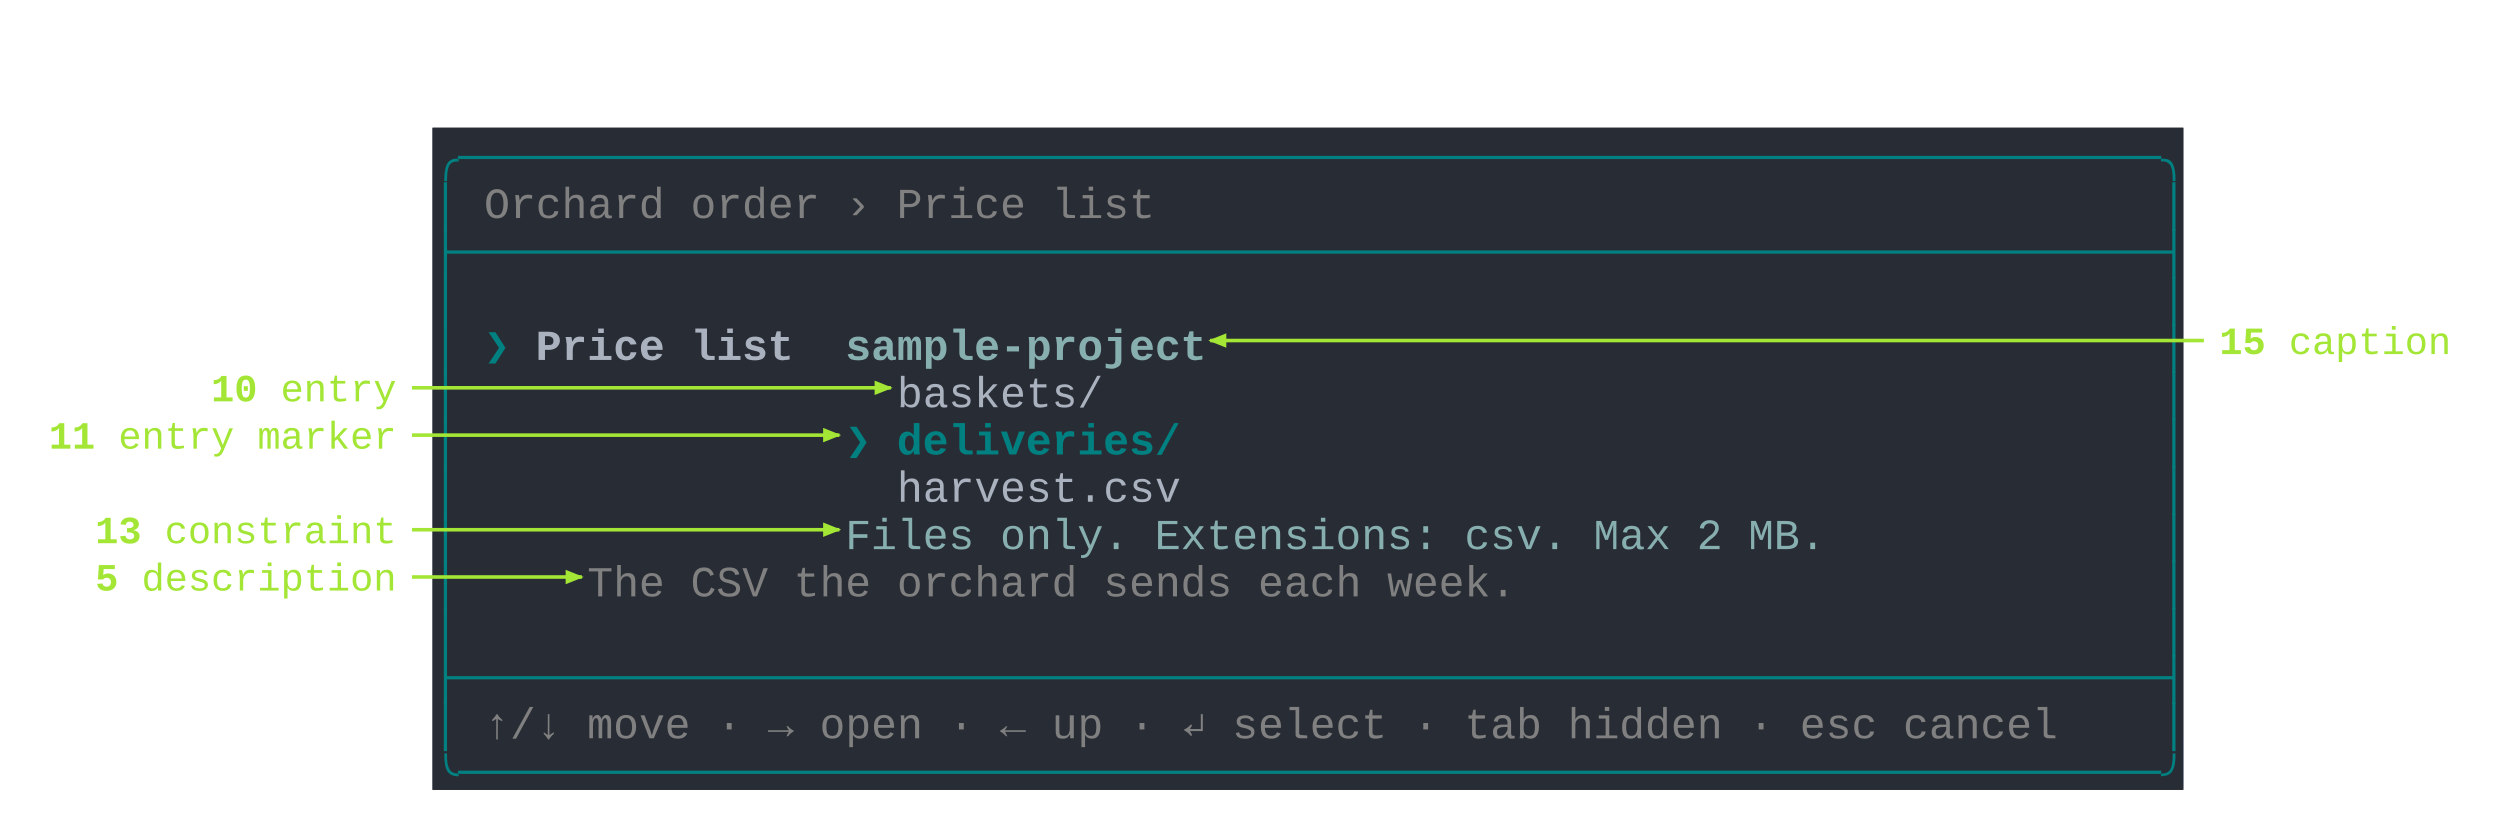
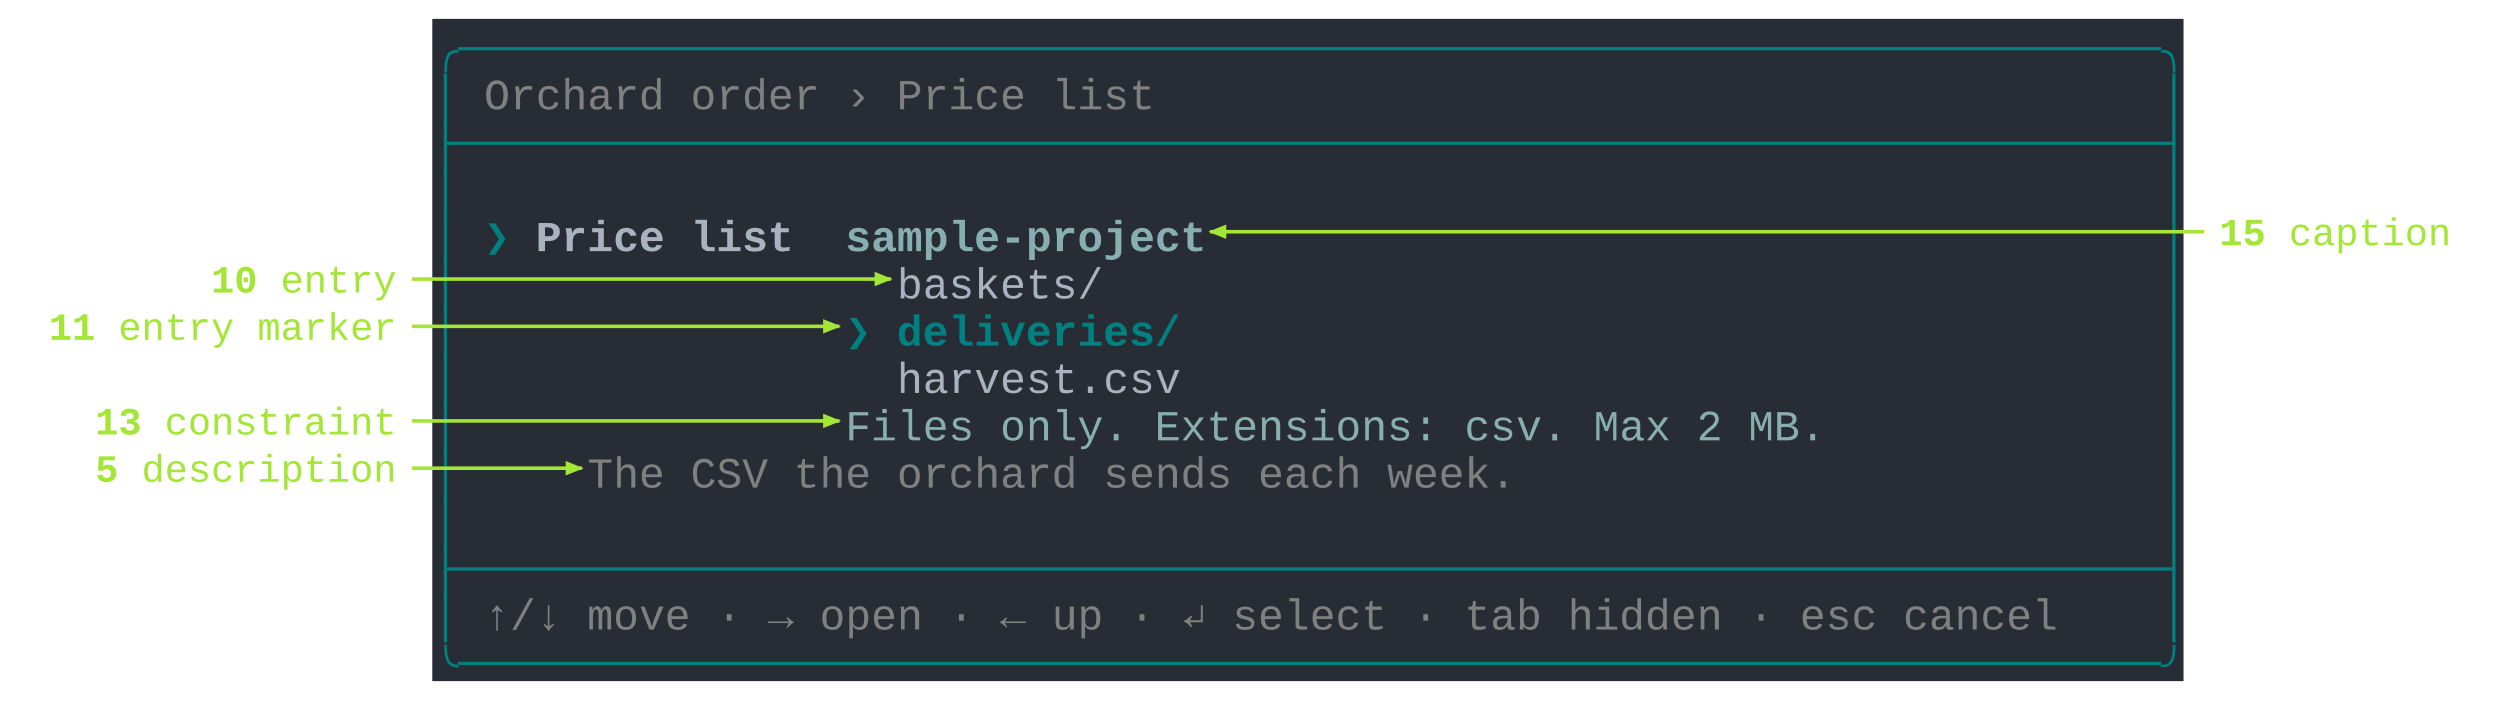
- <svg xmlns="http://www.w3.org/2000/svg" xmlns:xlink="http://www.w3.org/1999/xlink" width="971.00" height="321.78">
+ <svg xmlns="http://www.w3.org/2000/svg" xmlns:xlink="http://www.w3.org/1999/xlink" width="971.00" height="279.53">
  <defs>
    <marker id="anatomy-arrow" viewBox="0 0 10 10" refX="9" refY="5" markerWidth="5" markerHeight="5" orient="auto-start-reverse">
      <path d="M 0 1 L 10 5 L 0 9 z" fill="rgb(163,230,53)" />
    </marker>
  </defs>
-   <g transform="translate(168.00,49.60)">
+   <g transform="translate(168.00,7.35)">
    <svg width="680" height="257.18">
      <rect width="680" height="257.18" rx="0" ry="0" class="a" />
      <svg height="257.18" viewBox="0 0 68 25.718" width="680">
        <style>.a{fill:rgb(40,44,52)}.b{font-family:Consolas,"Courier New",Courier,"Liberation Mono",monospace}.c{fill:rgb(0,128,128);white-space:pre}.d{fill:transparent}.e{fill:rgb(82,139,255)}.f{fill:rgb(128,128,128);white-space:pre}.g{fill:rgb(0,128,128);font-weight:bold;white-space:pre}.h{fill:rgb(171,178,191);font-weight:bold;white-space:pre}.i{fill:rgb(135,175,175);font-weight:bold;white-space:pre}.j{fill:rgb(171,178,191);white-space:pre}.k{fill:rgb(135,175,175);white-space:pre}</style>
        <g font-family="Consolas, &quot;Courier New&quot;, Courier, &quot;Liberation Mono&quot;, monospace" font-size="1.67" class="b">
          <defs>
            <symbol id="1">
              <text x="0" y="1.67" class="c" textLength="68.136" lengthAdjust="spacingAndGlyphs">├──────────────────────────────────────────────────────────────────┤</text>
            </symbol>
            <symbol id="2">
              <text x="0" y="1.67" class="c" textLength="1.002" lengthAdjust="spacingAndGlyphs">│</text>
              <text x="67.134" y="1.67" class="c" textLength="1.002" lengthAdjust="spacingAndGlyphs">│</text>
            </symbol>
            <symbol id="a">
              <rect height="14" width="68" x="0" y="0" class="d" />
            </symbol>
            <symbol id="b">
              <rect height="1.837" width="1.102" class="e" />
            </symbol>
          </defs>
          <rect height="25.718" width="68" class="a" />
          <svg x="0" y="0" width="68">
            <svg x="0">
              <use xlink:href="#a" />
              <use xlink:href="#b" x="67.996" y="23.706" />
              <text x="0" y="1.67" class="c" textLength="68.136" lengthAdjust="spacingAndGlyphs">╭──────────────────────────────────────────────────────────────────╮</text>
              <text x="0" y="3.507" class="c" textLength="1.002" lengthAdjust="spacingAndGlyphs">│</text>
              <text x="2.004" y="3.507" class="f" textLength="7.014" lengthAdjust="spacingAndGlyphs">Orchard</text>
              <text x="10.02" y="3.507" class="f" textLength="5.01" lengthAdjust="spacingAndGlyphs">order</text>
              <text x="16.032" y="3.507" class="f" textLength="1.002" lengthAdjust="spacingAndGlyphs">›</text>
              <text x="18.036" y="3.507" class="f" textLength="5.01" lengthAdjust="spacingAndGlyphs">Price</text>
              <text x="24.048" y="3.507" class="f" textLength="4.008" lengthAdjust="spacingAndGlyphs">list</text>
              <text x="67.134" y="3.507" class="c" textLength="1.002" lengthAdjust="spacingAndGlyphs">│</text>
              <use xlink:href="#1" y="3.674" />
              <use xlink:href="#2" y="5.511" />
              <text x="0" y="9.018" class="c" textLength="1.002" lengthAdjust="spacingAndGlyphs">│</text>
              <text x="2.004" y="9.018" class="g" textLength="1.002" lengthAdjust="spacingAndGlyphs">❯</text>
              <text x="4.008" y="9.018" class="h" textLength="5.01" lengthAdjust="spacingAndGlyphs">Price</text>
              <text x="10.02" y="9.018" class="h" textLength="4.008" lengthAdjust="spacingAndGlyphs">list</text>
              <text x="16.032" y="9.018" class="i" textLength="14.028" lengthAdjust="spacingAndGlyphs">sample-project</text>
              <text x="67.134" y="9.018" class="c" textLength="1.002" lengthAdjust="spacingAndGlyphs">│</text>
              <text x="0" y="10.855" class="c" textLength="1.002" lengthAdjust="spacingAndGlyphs">│</text>
              <text x="18.036" y="10.855" class="j" textLength="8.016" lengthAdjust="spacingAndGlyphs">baskets/</text>
              <text x="67.134" y="10.855" class="c" textLength="1.002" lengthAdjust="spacingAndGlyphs">│</text>
              <text x="0" y="12.692" class="c" textLength="1.002" lengthAdjust="spacingAndGlyphs">│</text>
              <text x="16.032" y="12.692" class="g" textLength="1.002" lengthAdjust="spacingAndGlyphs">❯</text>
              <text x="18.036" y="12.692" class="g" textLength="11.022" lengthAdjust="spacingAndGlyphs">deliveries/</text>
              <text x="67.134" y="12.692" class="c" textLength="1.002" lengthAdjust="spacingAndGlyphs">│</text>
              <text x="0" y="14.529" class="c" textLength="1.002" lengthAdjust="spacingAndGlyphs">│</text>
              <text x="18.036" y="14.529" class="j" textLength="11.022" lengthAdjust="spacingAndGlyphs">harvest.csv</text>
              <text x="67.134" y="14.529" class="c" textLength="1.002" lengthAdjust="spacingAndGlyphs">│</text>
              <text x="0" y="16.366" class="c" textLength="1.002" lengthAdjust="spacingAndGlyphs">│</text>
              <text x="16.032" y="16.366" class="k" textLength="5.01" lengthAdjust="spacingAndGlyphs">Files</text>
              <text x="22.044" y="16.366" class="k" textLength="5.01" lengthAdjust="spacingAndGlyphs">only.</text>
              <text x="28.056" y="16.366" class="k" textLength="11.022" lengthAdjust="spacingAndGlyphs">Extensions:</text>
              <text x="40.08" y="16.366" class="k" textLength="4.008" lengthAdjust="spacingAndGlyphs">csv.</text>
              <text x="45.09" y="16.366" class="k" textLength="3.006" lengthAdjust="spacingAndGlyphs">Max</text>
              <text x="49.098" y="16.366" class="k" textLength="1.002" lengthAdjust="spacingAndGlyphs">2</text>
              <text x="51.102" y="16.366" class="k" textLength="3.006" lengthAdjust="spacingAndGlyphs">MB.</text>
              <text x="67.134" y="16.366" class="c" textLength="1.002" lengthAdjust="spacingAndGlyphs">│</text>
              <text x="0" y="18.203" class="c" textLength="1.002" lengthAdjust="spacingAndGlyphs">│</text>
              <text x="6.012" y="18.203" class="f" textLength="3.006" lengthAdjust="spacingAndGlyphs">The</text>
              <text x="10.02" y="18.203" class="f" textLength="3.006" lengthAdjust="spacingAndGlyphs">CSV</text>
              <text x="14.028" y="18.203" class="f" textLength="3.006" lengthAdjust="spacingAndGlyphs">the</text>
              <text x="18.036" y="18.203" class="f" textLength="7.014" lengthAdjust="spacingAndGlyphs">orchard</text>
              <text x="26.052" y="18.203" class="f" textLength="5.01" lengthAdjust="spacingAndGlyphs">sends</text>
              <text x="32.064" y="18.203" class="f" textLength="4.008" lengthAdjust="spacingAndGlyphs">each</text>
              <text x="37.074" y="18.203" class="f" textLength="5.01" lengthAdjust="spacingAndGlyphs">week.</text>
              <text x="67.134" y="18.203" class="c" textLength="1.002" lengthAdjust="spacingAndGlyphs">│</text>
              <use xlink:href="#2" y="18.37" />
              <use xlink:href="#1" y="20.207" />
              <text x="0" y="23.714" class="c" textLength="1.002" lengthAdjust="spacingAndGlyphs">│</text>
              <text x="2.004" y="23.714" class="f" textLength="3.006" lengthAdjust="spacingAndGlyphs">↑/↓</text>
              <text x="6.012" y="23.714" class="f" textLength="4.008" lengthAdjust="spacingAndGlyphs">move</text>
              <text x="11.022" y="23.714" class="f" textLength="1.002" lengthAdjust="spacingAndGlyphs">·</text>
              <text x="13.026" y="23.714" class="f" textLength="1.002" lengthAdjust="spacingAndGlyphs">→</text>
              <text x="15.03" y="23.714" class="f" textLength="4.008" lengthAdjust="spacingAndGlyphs">open</text>
              <text x="20.04" y="23.714" class="f" textLength="1.002" lengthAdjust="spacingAndGlyphs">·</text>
              <text x="22.044" y="23.714" class="f" textLength="1.002" lengthAdjust="spacingAndGlyphs">←</text>
              <text x="24.048" y="23.714" class="f" textLength="2.004" lengthAdjust="spacingAndGlyphs">up</text>
              <text x="27.054" y="23.714" class="f" textLength="1.002" lengthAdjust="spacingAndGlyphs">·</text>
              <text x="29.058" y="23.714" class="f" textLength="1.002" lengthAdjust="spacingAndGlyphs">↵</text>
              <text x="31.062" y="23.714" class="f" textLength="6.012" lengthAdjust="spacingAndGlyphs">select</text>
              <text x="38.076" y="23.714" class="f" textLength="1.002" lengthAdjust="spacingAndGlyphs">·</text>
              <text x="40.08" y="23.714" class="f" textLength="3.006" lengthAdjust="spacingAndGlyphs">tab</text>
              <text x="44.088" y="23.714" class="f" textLength="6.012" lengthAdjust="spacingAndGlyphs">hidden</text>
              <text x="51.102" y="23.714" class="f" textLength="1.002" lengthAdjust="spacingAndGlyphs">·</text>
              <text x="53.106" y="23.714" class="f" textLength="3.006" lengthAdjust="spacingAndGlyphs">esc</text>
              <text x="57.114" y="23.714" class="f" textLength="6.012" lengthAdjust="spacingAndGlyphs">cancel</text>
              <text x="67.134" y="23.714" class="c" textLength="1.002" lengthAdjust="spacingAndGlyphs">│</text>
              <text x="0" y="25.551" class="c" textLength="68.136" lengthAdjust="spacingAndGlyphs">╰──────────────────────────────────────────────────────────────────╯</text>
            </svg>
          </svg>
        </g>
      </svg>
    </svg>
  </g>
  <g>
-     <path d="M 856.00 132.26 L 854.00 132.26 L 470.00 132.26" fill="none" stroke="rgb(163,230,53)" stroke-width="1.4" stroke-linejoin="round" marker-end="url(#anatomy-arrow)" />
-     <text x="862.00" y="137.51" text-anchor="start" fill="rgb(163,230,53)" font-family="Consolas, &quot;Courier New&quot;, Courier, monospace" font-size="15.0">
+     <path d="M 856.00 90.01 L 854.00 90.01 L 470.00 90.01" fill="none" stroke="rgb(163,230,53)" stroke-width="1.4" stroke-linejoin="round" marker-end="url(#anatomy-arrow)" />
+     <text x="862.00" y="95.26" text-anchor="start" fill="rgb(163,230,53)" font-family="Consolas, &quot;Courier New&quot;, Courier, monospace" font-size="15.0">
      <tspan font-weight="bold">15</tspan>  caption</text>
-     <path d="M 160.00 150.63 L 162.00 150.63 L 346.00 150.63" fill="none" stroke="rgb(163,230,53)" stroke-width="1.4" stroke-linejoin="round" marker-end="url(#anatomy-arrow)" />
-     <text x="154.00" y="155.88" text-anchor="end" fill="rgb(163,230,53)" font-family="Consolas, &quot;Courier New&quot;, Courier, monospace" font-size="15.0">
+     <path d="M 160.00 108.38 L 162.00 108.38 L 346.00 108.38" fill="none" stroke="rgb(163,230,53)" stroke-width="1.4" stroke-linejoin="round" marker-end="url(#anatomy-arrow)" />
+     <text x="154.00" y="113.63" text-anchor="end" fill="rgb(163,230,53)" font-family="Consolas, &quot;Courier New&quot;, Courier, monospace" font-size="15.0">
      <tspan font-weight="bold">10</tspan>  entry</text>
-     <path d="M 160.00 169.00 L 162.00 169.00 L 326.00 169.00" fill="none" stroke="rgb(163,230,53)" stroke-width="1.4" stroke-linejoin="round" marker-end="url(#anatomy-arrow)" />
-     <text x="154.00" y="174.25" text-anchor="end" fill="rgb(163,230,53)" font-family="Consolas, &quot;Courier New&quot;, Courier, monospace" font-size="15.0">
+     <path d="M 160.00 126.75 L 162.00 126.75 L 326.00 126.75" fill="none" stroke="rgb(163,230,53)" stroke-width="1.4" stroke-linejoin="round" marker-end="url(#anatomy-arrow)" />
+     <text x="154.00" y="132.00" text-anchor="end" fill="rgb(163,230,53)" font-family="Consolas, &quot;Courier New&quot;, Courier, monospace" font-size="15.0">
      <tspan font-weight="bold">11</tspan>  entry marker</text>
-     <path d="M 160.00 205.74 L 162.00 205.74 L 326.00 205.74" fill="none" stroke="rgb(163,230,53)" stroke-width="1.4" stroke-linejoin="round" marker-end="url(#anatomy-arrow)" />
-     <text x="154.00" y="210.99" text-anchor="end" fill="rgb(163,230,53)" font-family="Consolas, &quot;Courier New&quot;, Courier, monospace" font-size="15.0">
+     <path d="M 160.00 163.49 L 162.00 163.49 L 326.00 163.49" fill="none" stroke="rgb(163,230,53)" stroke-width="1.4" stroke-linejoin="round" marker-end="url(#anatomy-arrow)" />
+     <text x="154.00" y="168.74" text-anchor="end" fill="rgb(163,230,53)" font-family="Consolas, &quot;Courier New&quot;, Courier, monospace" font-size="15.0">
      <tspan font-weight="bold">13</tspan>  constraint</text>
-     <path d="M 160.00 224.11 L 162.00 224.11 L 226.00 224.11" fill="none" stroke="rgb(163,230,53)" stroke-width="1.4" stroke-linejoin="round" marker-end="url(#anatomy-arrow)" />
-     <text x="154.00" y="229.36" text-anchor="end" fill="rgb(163,230,53)" font-family="Consolas, &quot;Courier New&quot;, Courier, monospace" font-size="15.0">
+     <path d="M 160.00 181.86 L 162.00 181.86 L 226.00 181.86" fill="none" stroke="rgb(163,230,53)" stroke-width="1.4" stroke-linejoin="round" marker-end="url(#anatomy-arrow)" />
+     <text x="154.00" y="187.11" text-anchor="end" fill="rgb(163,230,53)" font-family="Consolas, &quot;Courier New&quot;, Courier, monospace" font-size="15.0">
      <tspan font-weight="bold">5</tspan>  description</text>
  </g>
</svg>
